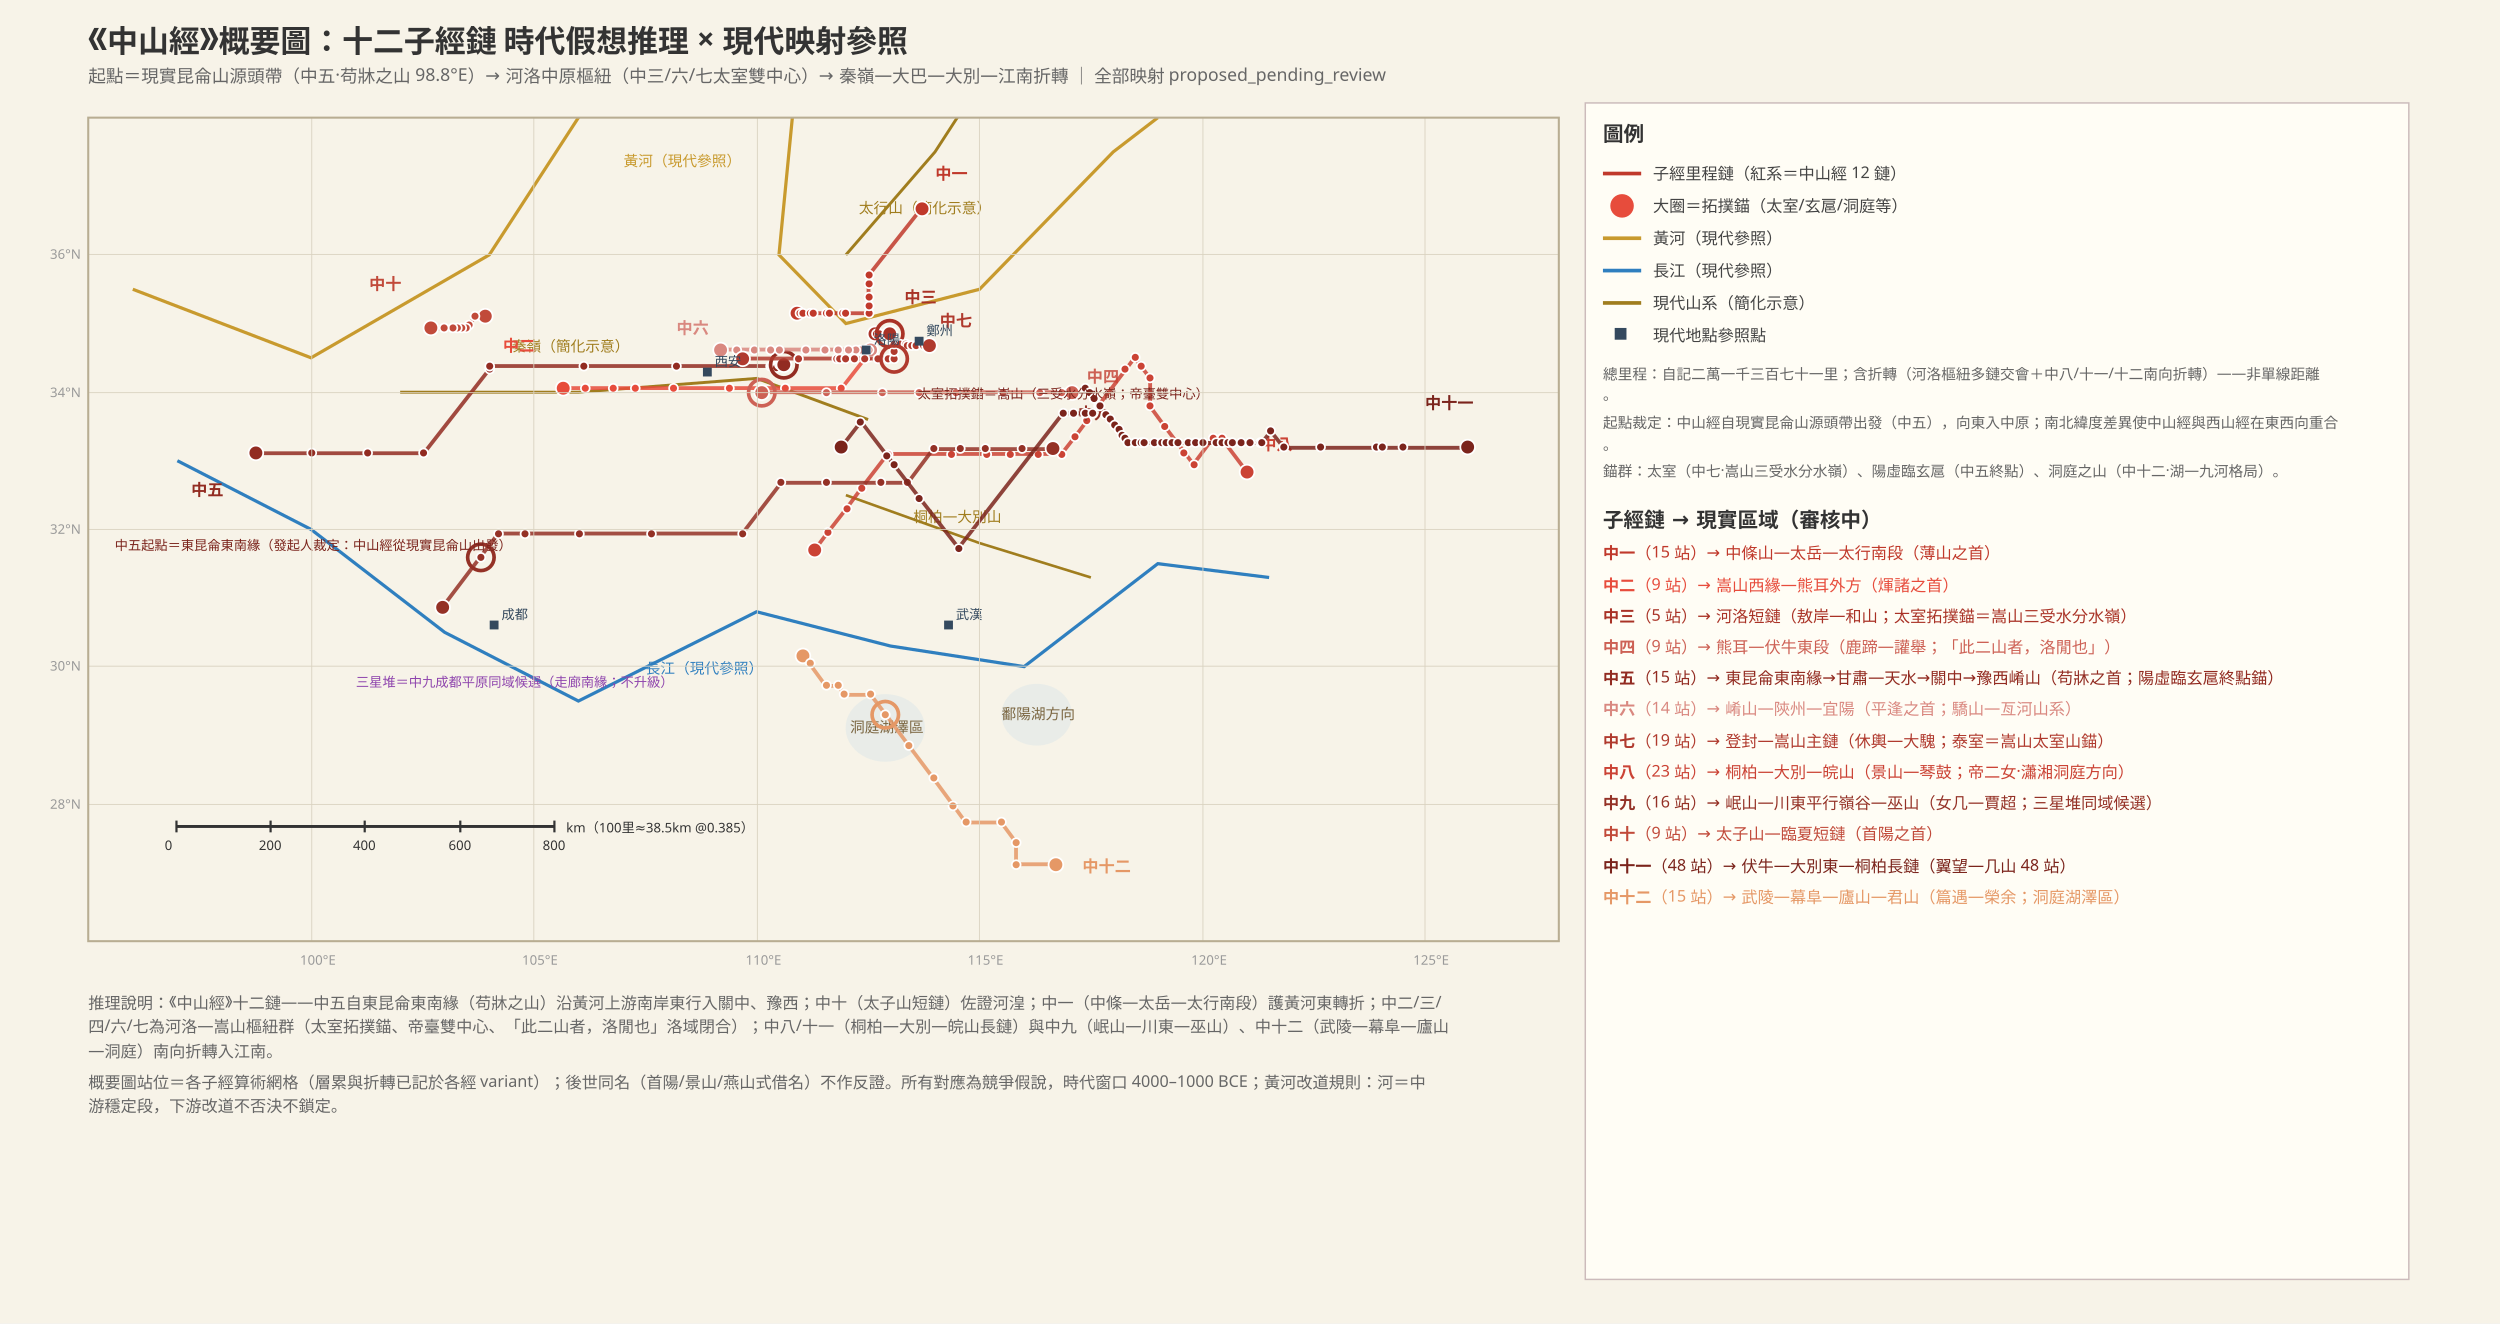
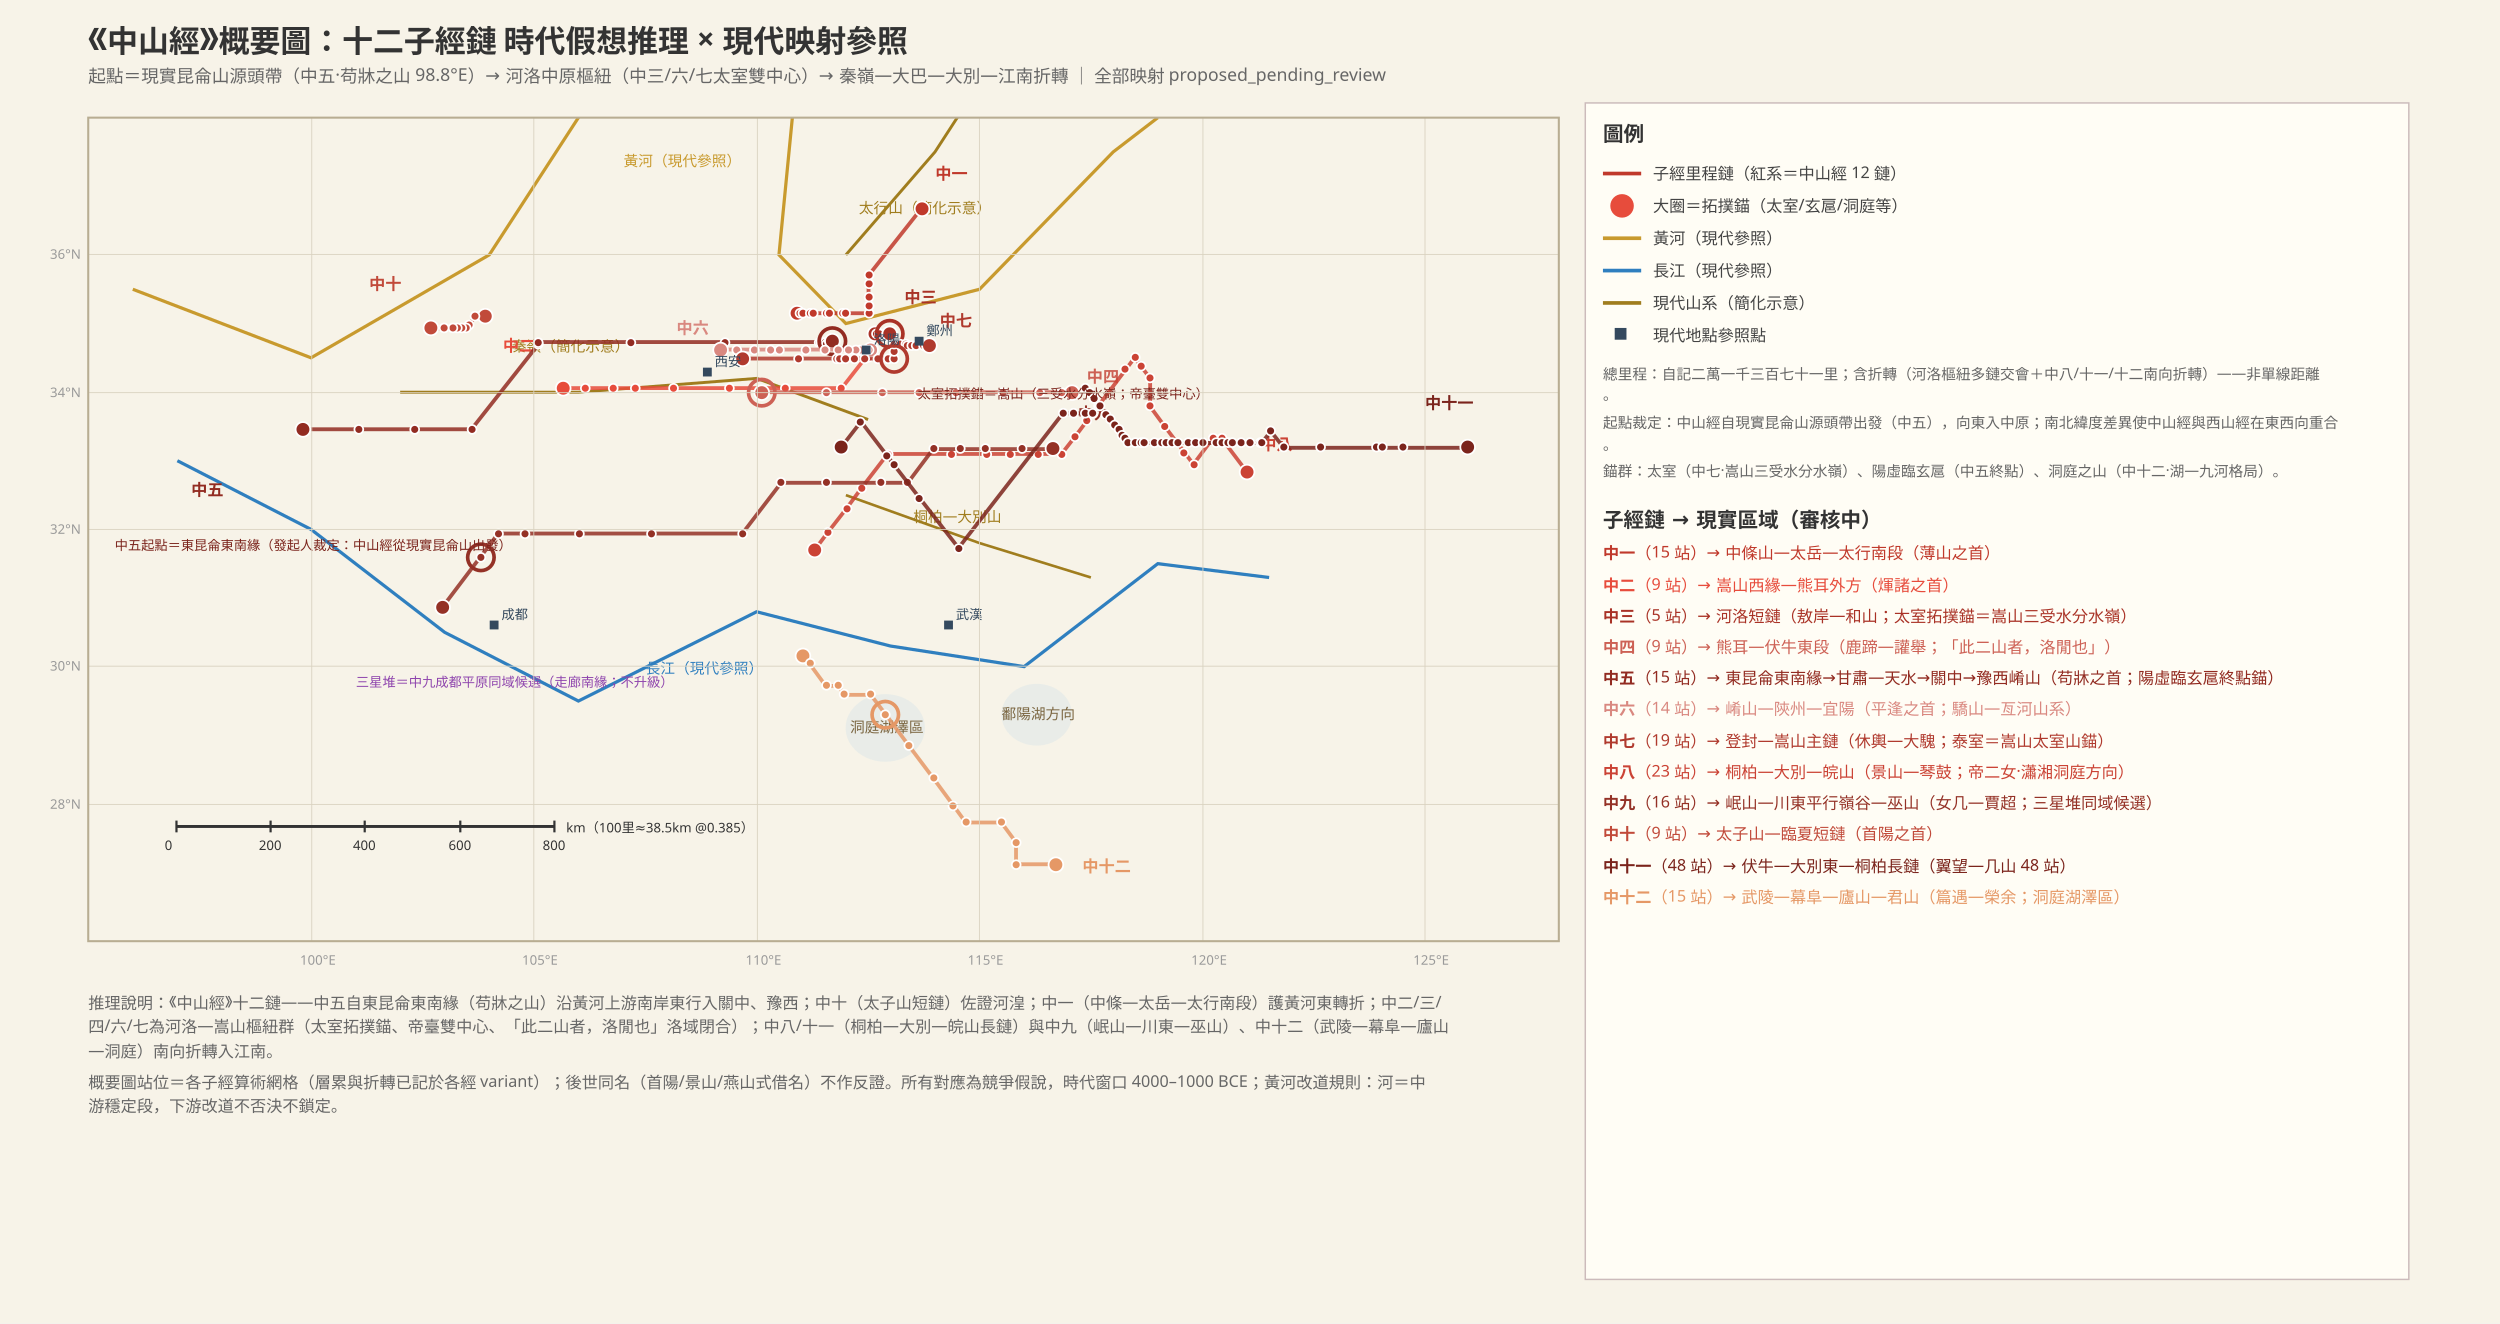
<svg xmlns="http://www.w3.org/2000/svg" width="1700" height="900" font-family="PingFang SC, Hiragino Sans GB, Microsoft YaHei, sans-serif">
  <rect width="1700" height="900" fill="#f7f3e8" />
  <clipPath id="mapclip">
    <rect x="60" y="80" width="1000" height="560" />
  </clipPath>
  <defs>
    <clipPath id="mapclip">
      <rect x="60" y="80" width="1000" height="560" />
    </clipPath>
    <pattern id="sand" width="8" height="8" patternUnits="userSpaceOnUse">
      <rect width="8" height="8" fill="#efe3c0" />
      <circle cx="2" cy="2" r="0.8" fill="#d6b96a" />
      <circle cx="6" cy="6" r="0.8" fill="#d6b96a" />
    </pattern>
  </defs>
  <text x="60" y="34" font-size="21" font-weight="bold" fill="#333">《中山經》概要圖：十二子經鏈 時代假想推理 × 現代映射參照</text>
  <text x="60" y="56" font-size="12" fill="#666">起點＝現實昆侖山源頭帶（中五·苟牀之山 98.8°E）→ 河洛中原樞紐（中三/六/七太室雙中心）→ 秦嶺—大巴—大別—江南折轉 ｜ 全部映射 proposed_pending_review</text>
  <g clip-path="url(#mapclip)">
    <polyline points="90.3,196.7 211.5,243.3 332.7,173.3 393.3,80.0 469.1,-36.7 514.5,10.0 538.8,80.0 529.7,173.3 575.2,220.0 666.1,196.7 757.0,103.3 787.3,80.0" fill="none" stroke="#c89a2e" stroke-width="2.2" />
    <text x="424" y="113" font-size="10" fill="#c89a2e">黃河（現代參照）</text>
    <polyline points="120.6,313.3 211.5,360.0 302.4,430.0 393.3,476.7 514.5,416.0 605.5,439.3 696.4,453.3 787.3,383.3 863.0,392.7" fill="none" stroke="#2f7fbf" stroke-width="2.2" />
    <text x="439" y="458" font-size="10" fill="#2f7fbf">長江（現代參照）</text>
    <polyline points="272.1,266.7 393.3,266.7 514.5,257.3 590.3,285.3" fill="none" stroke="#a07d1e" stroke-width="2" />
    <text x="348" y="239" font-size="10" fill="#a07d1e">秦嶺（簡化示意）</text>
    <polyline points="575.2,173.3 635.8,103.3 681.2,33.3" fill="none" stroke="#a07d1e" stroke-width="2" />
    <text x="584" y="145" font-size="10" fill="#a07d1e">太行山（簡化示意）</text>
    <polyline points="575.2,336.7 666.1,369.3 741.8,392.7" fill="none" stroke="#a07d1e" stroke-width="1.8" />
    <text x="621" y="355" font-size="10" fill="#a07d1e">桐柏—大別山</text>
    <ellipse cx="602" cy="495" rx="27" ry="23" fill="#cfe0e8" opacity="0.35" />
    <text x="578" y="498" font-size="10" fill="#7a6540">洞庭湖澤區</text>
    <ellipse cx="705" cy="486" rx="24" ry="21" fill="#cfe0e8" opacity="0.35" />
    <text x="681" y="489" font-size="10" fill="#7a6540">鄱陽湖方向</text>
    <polyline points="541.8,213.0 544.2,213.0 546.4,213.0 550.9,213.0 552.7,213.0 561.8,213.0 564.2,213.0 573.3,213.0 575.2,213.0 590.6,213.0 590.6,208.3 590.6,201.8 590.6,193.4 590.6,187.3 626.7,141.6" fill="none" stroke="#c0392b" stroke-width="2.6" opacity="0.85" />
    <circle cx="542" cy="213" r="5" fill="#c0392b" stroke="#fff" stroke-width="1.2" />
    <circle cx="544" cy="213" r="3" fill="#c0392b" stroke="#fff" stroke-width="1.2" />
    <circle cx="546" cy="213" r="3" fill="#c0392b" stroke="#fff" stroke-width="1.2" />
    <circle cx="551" cy="213" r="3" fill="#c0392b" stroke="#fff" stroke-width="1.2" />
    <circle cx="553" cy="213" r="3" fill="#c0392b" stroke="#fff" stroke-width="1.2" />
    <circle cx="562" cy="213" r="3" fill="#c0392b" stroke="#fff" stroke-width="1.2" />
    <circle cx="564" cy="213" r="3" fill="#c0392b" stroke="#fff" stroke-width="1.2" />
    <circle cx="573" cy="213" r="3" fill="#c0392b" stroke="#fff" stroke-width="1.2" />
    <circle cx="575" cy="213" r="3" fill="#c0392b" stroke="#fff" stroke-width="1.2" />
    <circle cx="591" cy="213" r="3" fill="#c0392b" stroke="#fff" stroke-width="1.2" />
    <circle cx="591" cy="208" r="3" fill="#c0392b" stroke="#fff" stroke-width="1.2" />
    <circle cx="591" cy="202" r="3" fill="#c0392b" stroke="#fff" stroke-width="1.2" />
    <circle cx="591" cy="193" r="3" fill="#c0392b" stroke="#fff" stroke-width="1.2" />
    <circle cx="591" cy="187" r="3" fill="#c0392b" stroke="#fff" stroke-width="1.2" />
    <circle cx="627" cy="142" r="5" fill="#c0392b" stroke="#fff" stroke-width="1.2" />
    <text x="636" y="122" font-size="11" font-weight="bold" fill="#c0392b">中一</text>
    <polyline points="590.3,241.0 572.4,263.9 534.2,263.9 496.1,263.9 457.9,263.9 432.4,263.9 417.0,263.9 397.9,263.9 382.7,263.9" fill="none" stroke="#e74c3c" stroke-width="2.6" opacity="0.85" />
    <circle cx="590" cy="241" r="5" fill="#e74c3c" stroke="#fff" stroke-width="1.2" />
    <circle cx="572" cy="264" r="3" fill="#e74c3c" stroke="#fff" stroke-width="1.2" />
    <circle cx="534" cy="264" r="3" fill="#e74c3c" stroke="#fff" stroke-width="1.2" />
    <circle cx="496" cy="264" r="3" fill="#e74c3c" stroke="#fff" stroke-width="1.2" />
    <circle cx="458" cy="264" r="3" fill="#e74c3c" stroke="#fff" stroke-width="1.2" />
    <circle cx="432" cy="264" r="3" fill="#e74c3c" stroke="#fff" stroke-width="1.2" />
    <circle cx="417" cy="264" r="3" fill="#e74c3c" stroke="#fff" stroke-width="1.2" />
    <circle cx="398" cy="264" r="3" fill="#e74c3c" stroke="#fff" stroke-width="1.2" />
    <circle cx="383" cy="264" r="5" fill="#e74c3c" stroke="#fff" stroke-width="1.2" />
    <text x="342" y="239" font-size="11" font-weight="bold" fill="#e74c3c">中二</text>
    <polyline points="595.2,227.0 596.4,227.0 597.9,227.0 603.0,227.0 605.5,227.0" fill="none" stroke="#a93226" stroke-width="2.6" opacity="0.85" />
    <circle cx="595" cy="227" r="5" fill="#a93226" stroke="#fff" stroke-width="1.2" />
    <circle cx="596" cy="227" r="3" fill="#a93226" stroke="#fff" stroke-width="1.2" />
    <circle cx="598" cy="227" r="3" fill="#a93226" stroke="#fff" stroke-width="1.2" />
    <circle cx="603" cy="227" r="3" fill="#a93226" stroke="#fff" stroke-width="1.2" />
    <circle cx="605" cy="227" r="5" fill="#a93226" stroke="#fff" stroke-width="1.2" />
    <circle cx="605" cy="227" r="9" fill="none" stroke="#a93226" stroke-width="2.5" />
    <text x="615" y="206" font-size="11" font-weight="bold" fill="#a93226">中三</text>
    <polyline points="728.8,266.7 722.4,266.7 707.3,266.7 681.8,266.7 650.3,266.7 625.2,266.7 599.7,266.7 561.8,266.7 517.6,266.7" fill="none" stroke="#cd6155" stroke-width="2.6" opacity="0.85" />
    <circle cx="729" cy="267" r="5" fill="#cd6155" stroke="#fff" stroke-width="1.2" />
    <circle cx="722" cy="267" r="3" fill="#cd6155" stroke="#fff" stroke-width="1.2" />
    <circle cx="707" cy="267" r="3" fill="#cd6155" stroke="#fff" stroke-width="1.2" />
    <circle cx="682" cy="267" r="3" fill="#cd6155" stroke="#fff" stroke-width="1.2" />
    <circle cx="650" cy="267" r="3" fill="#cd6155" stroke="#fff" stroke-width="1.2" />
    <circle cx="625" cy="267" r="3" fill="#cd6155" stroke="#fff" stroke-width="1.2" />
    <circle cx="600" cy="267" r="3" fill="#cd6155" stroke="#fff" stroke-width="1.2" />
    <circle cx="562" cy="267" r="3" fill="#cd6155" stroke="#fff" stroke-width="1.2" />
    <circle cx="518" cy="267" r="5" fill="#cd6155" stroke="#fff" stroke-width="1.2" />
    <circle cx="518" cy="267" r="9" fill="none" stroke="#cd6155" stroke-width="2.5" />
    <text x="739" y="260" font-size="11" font-weight="bold" fill="#cd6155">中四</text>
-     <polyline points="173.9,308.2 212.1,308.2 250.0,308.2 288.2,308.2 333.0,250.8 333.0,248.9 396.7,248.9 460.3,248.9 523.6,248.9 524.8,248.9 526.4,248.9 527.6,248.9 528.5,250.3 530.3,248.0 532.7,248.0" fill="none" stroke="#922b21" stroke-width="2.6" opacity="0.85" />
-     <circle cx="174" cy="308" r="5" fill="#922b21" stroke="#fff" stroke-width="1.2" />
-     <circle cx="212" cy="308" r="3" fill="#922b21" stroke="#fff" stroke-width="1.2" />
-     <circle cx="250" cy="308" r="3" fill="#922b21" stroke="#fff" stroke-width="1.2" />
-     <circle cx="288" cy="308" r="3" fill="#922b21" stroke="#fff" stroke-width="1.2" />
-     <circle cx="333" cy="251" r="3" fill="#922b21" stroke="#fff" stroke-width="1.2" />
-     <circle cx="333" cy="249" r="3" fill="#922b21" stroke="#fff" stroke-width="1.2" />
-     <circle cx="397" cy="249" r="3" fill="#922b21" stroke="#fff" stroke-width="1.2" />
-     <circle cx="460" cy="249" r="3" fill="#922b21" stroke="#fff" stroke-width="1.2" />
-     <circle cx="524" cy="249" r="3" fill="#922b21" stroke="#fff" stroke-width="1.2" />
-     <circle cx="525" cy="249" r="3" fill="#922b21" stroke="#fff" stroke-width="1.2" />
-     <circle cx="526" cy="249" r="3" fill="#922b21" stroke="#fff" stroke-width="1.2" />
-     <circle cx="528" cy="249" r="3" fill="#922b21" stroke="#fff" stroke-width="1.2" />
-     <circle cx="528" cy="250" r="3" fill="#922b21" stroke="#fff" stroke-width="1.2" />
-     <circle cx="530" cy="248" r="3" fill="#922b21" stroke="#fff" stroke-width="1.2" />
-     <circle cx="533" cy="248" r="5" fill="#922b21" stroke="#fff" stroke-width="1.2" />
-     <circle cx="533" cy="248" r="9" fill="none" stroke="#922b21" stroke-width="2.5" />
+     <polyline points="205.8,291.9 243.9,291.9 282.1,291.9 320.6,291.9 365.8,234.5 365.8,232.6 429.4,232.6 493.3,232.6 557.0,232.6 558.2,232.6 559.4,232.6 560.9,232.6 561.8,234.0 563.6,231.7 566.1,231.7" fill="none" stroke="#922b21" stroke-width="2.6" opacity="0.85" />
+     <circle cx="206" cy="292" r="5" fill="#922b21" stroke="#fff" stroke-width="1.2" />
+     <circle cx="244" cy="292" r="3" fill="#922b21" stroke="#fff" stroke-width="1.2" />
+     <circle cx="282" cy="292" r="3" fill="#922b21" stroke="#fff" stroke-width="1.2" />
+     <circle cx="321" cy="292" r="3" fill="#922b21" stroke="#fff" stroke-width="1.2" />
+     <circle cx="366" cy="234" r="3" fill="#922b21" stroke="#fff" stroke-width="1.2" />
+     <circle cx="366" cy="233" r="3" fill="#922b21" stroke="#fff" stroke-width="1.2" />
+     <circle cx="429" cy="233" r="3" fill="#922b21" stroke="#fff" stroke-width="1.2" />
+     <circle cx="493" cy="233" r="3" fill="#922b21" stroke="#fff" stroke-width="1.2" />
+     <circle cx="557" cy="233" r="3" fill="#922b21" stroke="#fff" stroke-width="1.2" />
+     <circle cx="558" cy="233" r="3" fill="#922b21" stroke="#fff" stroke-width="1.2" />
+     <circle cx="559" cy="233" r="3" fill="#922b21" stroke="#fff" stroke-width="1.2" />
+     <circle cx="561" cy="233" r="3" fill="#922b21" stroke="#fff" stroke-width="1.2" />
+     <circle cx="562" cy="234" r="3" fill="#922b21" stroke="#fff" stroke-width="1.2" />
+     <circle cx="564" cy="232" r="3" fill="#922b21" stroke="#fff" stroke-width="1.2" />
+     <circle cx="566" cy="232" r="5" fill="#922b21" stroke="#fff" stroke-width="1.2" />
+     <circle cx="566" cy="232" r="9" fill="none" stroke="#922b21" stroke-width="2.5" />
    <text x="130" y="337" font-size="11" font-weight="bold" fill="#922b21">中五</text>
    <polyline points="591.8,237.7 590.6,237.7 589.4,237.7 585.5,237.7 581.5,237.7 576.7,237.7 570.3,237.7 560.9,237.7 548.2,237.7 530.3,237.7 523.9,237.7 512.7,237.7 501.2,237.7 489.7,237.7" fill="none" stroke="#d98880" stroke-width="2.6" opacity="0.85" />
    <circle cx="592" cy="238" r="5" fill="#d98880" stroke="#fff" stroke-width="1.2" />
    <circle cx="591" cy="238" r="3" fill="#d98880" stroke="#fff" stroke-width="1.2" />
    <circle cx="589" cy="238" r="3" fill="#d98880" stroke="#fff" stroke-width="1.2" />
    <circle cx="585" cy="238" r="3" fill="#d98880" stroke="#fff" stroke-width="1.2" />
    <circle cx="582" cy="238" r="3" fill="#d98880" stroke="#fff" stroke-width="1.2" />
    <circle cx="577" cy="238" r="3" fill="#d98880" stroke="#fff" stroke-width="1.2" />
    <circle cx="570" cy="238" r="3" fill="#d98880" stroke="#fff" stroke-width="1.2" />
    <circle cx="561" cy="238" r="3" fill="#d98880" stroke="#fff" stroke-width="1.2" />
    <circle cx="548" cy="238" r="3" fill="#d98880" stroke="#fff" stroke-width="1.2" />
    <circle cx="530" cy="238" r="3" fill="#d98880" stroke="#fff" stroke-width="1.2" />
    <circle cx="524" cy="238" r="3" fill="#d98880" stroke="#fff" stroke-width="1.2" />
    <circle cx="513" cy="238" r="3" fill="#d98880" stroke="#fff" stroke-width="1.2" />
    <circle cx="501" cy="238" r="3" fill="#d98880" stroke="#fff" stroke-width="1.2" />
    <circle cx="490" cy="238" r="5" fill="#d98880" stroke="#fff" stroke-width="1.2" />
    <text x="460" y="227" font-size="11" font-weight="bold" fill="#d98880">中六</text>
    <polyline points="505.2,243.8 543.3,243.8 568.8,243.8 571.2,243.8 574.5,243.8 581.2,243.8 588.5,243.8 597.3,243.8 603.6,243.8 607.6,243.8 607.6,239.1 607.6,234.0 611.5,234.0 616.4,234.0 617.3,235.4 620.0,235.4 623.0,235.4 627.6,235.4 631.5,235.4" fill="none" stroke="#b03a2e" stroke-width="2.6" opacity="0.85" />
    <circle cx="505" cy="244" r="5" fill="#b03a2e" stroke="#fff" stroke-width="1.2" />
    <circle cx="543" cy="244" r="3" fill="#b03a2e" stroke="#fff" stroke-width="1.2" />
    <circle cx="569" cy="244" r="3" fill="#b03a2e" stroke="#fff" stroke-width="1.2" />
    <circle cx="571" cy="244" r="3" fill="#b03a2e" stroke="#fff" stroke-width="1.2" />
    <circle cx="575" cy="244" r="3" fill="#b03a2e" stroke="#fff" stroke-width="1.2" />
    <circle cx="581" cy="244" r="3" fill="#b03a2e" stroke="#fff" stroke-width="1.2" />
    <circle cx="588" cy="244" r="3" fill="#b03a2e" stroke="#fff" stroke-width="1.2" />
    <circle cx="597" cy="244" r="3" fill="#b03a2e" stroke="#fff" stroke-width="1.2" />
    <circle cx="604" cy="244" r="3" fill="#b03a2e" stroke="#fff" stroke-width="1.2" />
    <circle cx="608" cy="244" r="3" fill="#b03a2e" stroke="#fff" stroke-width="1.2" />
    <circle cx="608" cy="239" r="3" fill="#b03a2e" stroke="#fff" stroke-width="1.2" />
    <circle cx="608" cy="234" r="3" fill="#b03a2e" stroke="#fff" stroke-width="1.2" />
    <circle cx="612" cy="234" r="3" fill="#b03a2e" stroke="#fff" stroke-width="1.2" />
    <circle cx="616" cy="234" r="3" fill="#b03a2e" stroke="#fff" stroke-width="1.2" />
    <circle cx="617" cy="235" r="3" fill="#b03a2e" stroke="#fff" stroke-width="1.2" />
    <circle cx="620" cy="235" r="3" fill="#b03a2e" stroke="#fff" stroke-width="1.2" />
    <circle cx="623" cy="235" r="3" fill="#b03a2e" stroke="#fff" stroke-width="1.2" />
    <circle cx="628" cy="235" r="3" fill="#b03a2e" stroke="#fff" stroke-width="1.2" />
    <circle cx="632" cy="235" r="5" fill="#b03a2e" stroke="#fff" stroke-width="1.2" />
    <circle cx="608" cy="244" r="9" fill="none" stroke="#b03a2e" stroke-width="2.5" />
    <text x="639" y="222" font-size="11" font-weight="bold" fill="#b03a2e">中七</text>
    <polyline points="553.9,374.0 562.7,362.3 575.8,345.5 586.1,331.5 603.6,308.7 646.7,308.7 671.2,308.7 687.3,308.7 705.8,308.7 721.8,308.7 730.6,297.5 739.4,285.8 765.5,251.3 771.5,243.3 775.8,248.9 782.1,257.3 782.1,276.5 792.4,290.5 805.5,307.7 811.5,315.7 824.5,298.4 830.9,298.4 848.2,321.3" fill="none" stroke="#cb4335" stroke-width="2.6" opacity="0.85" />
    <circle cx="554" cy="374" r="5" fill="#cb4335" stroke="#fff" stroke-width="1.2" />
    <circle cx="563" cy="362" r="3" fill="#cb4335" stroke="#fff" stroke-width="1.2" />
    <circle cx="576" cy="346" r="3" fill="#cb4335" stroke="#fff" stroke-width="1.2" />
    <circle cx="586" cy="332" r="3" fill="#cb4335" stroke="#fff" stroke-width="1.2" />
    <circle cx="604" cy="309" r="3" fill="#cb4335" stroke="#fff" stroke-width="1.2" />
    <circle cx="647" cy="309" r="3" fill="#cb4335" stroke="#fff" stroke-width="1.2" />
    <circle cx="671" cy="309" r="3" fill="#cb4335" stroke="#fff" stroke-width="1.2" />
    <circle cx="687" cy="309" r="3" fill="#cb4335" stroke="#fff" stroke-width="1.2" />
    <circle cx="706" cy="309" r="3" fill="#cb4335" stroke="#fff" stroke-width="1.2" />
    <circle cx="722" cy="309" r="3" fill="#cb4335" stroke="#fff" stroke-width="1.2" />
    <circle cx="731" cy="297" r="3" fill="#cb4335" stroke="#fff" stroke-width="1.2" />
    <circle cx="739" cy="286" r="3" fill="#cb4335" stroke="#fff" stroke-width="1.2" />
    <circle cx="765" cy="251" r="3" fill="#cb4335" stroke="#fff" stroke-width="1.2" />
    <circle cx="772" cy="243" r="3" fill="#cb4335" stroke="#fff" stroke-width="1.2" />
    <circle cx="776" cy="249" r="3" fill="#cb4335" stroke="#fff" stroke-width="1.2" />
    <circle cx="782" cy="257" r="3" fill="#cb4335" stroke="#fff" stroke-width="1.2" />
    <circle cx="782" cy="276" r="3" fill="#cb4335" stroke="#fff" stroke-width="1.2" />
    <circle cx="792" cy="290" r="3" fill="#cb4335" stroke="#fff" stroke-width="1.2" />
    <circle cx="805" cy="308" r="3" fill="#cb4335" stroke="#fff" stroke-width="1.2" />
    <circle cx="812" cy="316" r="3" fill="#cb4335" stroke="#fff" stroke-width="1.2" />
    <circle cx="825" cy="298" r="3" fill="#cb4335" stroke="#fff" stroke-width="1.2" />
    <circle cx="831" cy="298" r="3" fill="#cb4335" stroke="#fff" stroke-width="1.2" />
    <circle cx="848" cy="321" r="5" fill="#cb4335" stroke="#fff" stroke-width="1.2" />
    <text x="857" y="306" font-size="11" font-weight="bold" fill="#cb4335">中八</text>
    <polyline points="300.6,413.2 326.7,378.7 338.8,362.8 357.3,362.8 394.2,362.8 443.3,362.8 504.8,362.8 531.2,328.3 561.8,328.3 598.8,328.3 617.3,328.3 634.5,305.4 653.0,305.4 670.3,305.4 694.8,305.4 715.8,305.4" fill="none" stroke="#943126" stroke-width="2.6" opacity="0.85" />
    <circle cx="301" cy="413" r="5" fill="#943126" stroke="#fff" stroke-width="1.2" />
    <circle cx="327" cy="379" r="3" fill="#943126" stroke="#fff" stroke-width="1.2" />
    <circle cx="339" cy="363" r="3" fill="#943126" stroke="#fff" stroke-width="1.2" />
    <circle cx="357" cy="363" r="3" fill="#943126" stroke="#fff" stroke-width="1.2" />
    <circle cx="394" cy="363" r="3" fill="#943126" stroke="#fff" stroke-width="1.2" />
    <circle cx="443" cy="363" r="3" fill="#943126" stroke="#fff" stroke-width="1.2" />
    <circle cx="505" cy="363" r="3" fill="#943126" stroke="#fff" stroke-width="1.2" />
    <circle cx="531" cy="328" r="3" fill="#943126" stroke="#fff" stroke-width="1.2" />
    <circle cx="562" cy="328" r="3" fill="#943126" stroke="#fff" stroke-width="1.2" />
    <circle cx="599" cy="328" r="3" fill="#943126" stroke="#fff" stroke-width="1.2" />
    <circle cx="617" cy="328" r="3" fill="#943126" stroke="#fff" stroke-width="1.2" />
    <circle cx="635" cy="305" r="3" fill="#943126" stroke="#fff" stroke-width="1.2" />
    <circle cx="653" cy="305" r="3" fill="#943126" stroke="#fff" stroke-width="1.2" />
    <circle cx="670" cy="305" r="3" fill="#943126" stroke="#fff" stroke-width="1.2" />
    <circle cx="695" cy="305" r="3" fill="#943126" stroke="#fff" stroke-width="1.2" />
    <circle cx="716" cy="305" r="5" fill="#943126" stroke="#fff" stroke-width="1.2" />
    <circle cx="327" cy="379" r="9" fill="none" stroke="#943126" stroke-width="2.5" />
    <text x="733" y="285" font-size="11" font-weight="bold" fill="#943126">中九</text>
    <polyline points="329.7,215.3 323.3,215.3 318.8,220.9 317.0,223.3 314.2,223.3 310.6,223.3 307.9,223.3 301.5,223.3 292.7,223.3" fill="none" stroke="#c14a3a" stroke-width="2.6" opacity="0.85" />
    <circle cx="330" cy="215" r="5" fill="#c14a3a" stroke="#fff" stroke-width="1.2" />
    <circle cx="323" cy="215" r="3" fill="#c14a3a" stroke="#fff" stroke-width="1.2" />
    <circle cx="319" cy="221" r="3" fill="#c14a3a" stroke="#fff" stroke-width="1.2" />
    <circle cx="317" cy="223" r="3" fill="#c14a3a" stroke="#fff" stroke-width="1.2" />
    <circle cx="314" cy="223" r="3" fill="#c14a3a" stroke="#fff" stroke-width="1.2" />
    <circle cx="311" cy="223" r="3" fill="#c14a3a" stroke="#fff" stroke-width="1.2" />
    <circle cx="308" cy="223" r="3" fill="#c14a3a" stroke="#fff" stroke-width="1.2" />
    <circle cx="302" cy="223" r="3" fill="#c14a3a" stroke="#fff" stroke-width="1.2" />
    <circle cx="293" cy="223" r="5" fill="#c14a3a" stroke="#fff" stroke-width="1.2" />
    <text x="251" y="197" font-size="11" font-weight="bold" fill="#c14a3a">中十</text>
    <polyline points="572.1,304.0 585.5,286.7 603.0,309.6 607.6,315.7 625.2,338.5 651.8,372.6 722.7,281.1 730.3,281.1 737.9,281.1 742.7,281.1 747.3,275.5 738.2,263.9 740.9,267.1 743.9,271.3 747.6,276.0 752.1,281.6 754.8,284.9 757.9,289.1 760.6,292.3 763.0,296.1 764.8,298.4 767.0,301.2 772.1,301.2 775.8,301.2 778.5,301.2 784.5,301.2 789.7,301.2 793.3,301.2 797.3,301.2 800.9,301.2 807.9,301.2 813.3,301.2 818.5,301.2 827.3,301.2 830.9,301.2 834.8,301.2 837.9,301.2 844.2,301.2 850.3,301.2 856.7,301.2 857.9,301.2 864.2,293.3 873.0,304.5 898.2,304.5 935.8,304.5 940.0,304.5 953.9,304.5 997.6,304.5" fill="none" stroke="#7b241c" stroke-width="2.6" opacity="0.85" />
    <circle cx="572" cy="304" r="5" fill="#7b241c" stroke="#fff" stroke-width="1.2" />
    <circle cx="585" cy="287" r="3" fill="#7b241c" stroke="#fff" stroke-width="1.2" />
    <circle cx="603" cy="310" r="3" fill="#7b241c" stroke="#fff" stroke-width="1.2" />
    <circle cx="608" cy="316" r="3" fill="#7b241c" stroke="#fff" stroke-width="1.2" />
    <circle cx="625" cy="339" r="3" fill="#7b241c" stroke="#fff" stroke-width="1.2" />
    <circle cx="652" cy="373" r="3" fill="#7b241c" stroke="#fff" stroke-width="1.2" />
    <circle cx="723" cy="281" r="3" fill="#7b241c" stroke="#fff" stroke-width="1.2" />
    <circle cx="730" cy="281" r="3" fill="#7b241c" stroke="#fff" stroke-width="1.2" />
    <circle cx="738" cy="281" r="3" fill="#7b241c" stroke="#fff" stroke-width="1.2" />
    <circle cx="743" cy="281" r="3" fill="#7b241c" stroke="#fff" stroke-width="1.2" />
    <circle cx="747" cy="276" r="3" fill="#7b241c" stroke="#fff" stroke-width="1.2" />
    <circle cx="738" cy="264" r="3" fill="#7b241c" stroke="#fff" stroke-width="1.2" />
    <circle cx="741" cy="267" r="3" fill="#7b241c" stroke="#fff" stroke-width="1.2" />
    <circle cx="744" cy="271" r="3" fill="#7b241c" stroke="#fff" stroke-width="1.2" />
    <circle cx="748" cy="276" r="3" fill="#7b241c" stroke="#fff" stroke-width="1.2" />
    <circle cx="752" cy="282" r="3" fill="#7b241c" stroke="#fff" stroke-width="1.2" />
    <circle cx="755" cy="285" r="3" fill="#7b241c" stroke="#fff" stroke-width="1.2" />
    <circle cx="758" cy="289" r="3" fill="#7b241c" stroke="#fff" stroke-width="1.2" />
    <circle cx="761" cy="292" r="3" fill="#7b241c" stroke="#fff" stroke-width="1.2" />
    <circle cx="763" cy="296" r="3" fill="#7b241c" stroke="#fff" stroke-width="1.2" />
    <circle cx="765" cy="298" r="3" fill="#7b241c" stroke="#fff" stroke-width="1.2" />
    <circle cx="767" cy="301" r="3" fill="#7b241c" stroke="#fff" stroke-width="1.2" />
    <circle cx="772" cy="301" r="3" fill="#7b241c" stroke="#fff" stroke-width="1.2" />
    <circle cx="776" cy="301" r="3" fill="#7b241c" stroke="#fff" stroke-width="1.2" />
    <circle cx="778" cy="301" r="3" fill="#7b241c" stroke="#fff" stroke-width="1.2" />
    <circle cx="785" cy="301" r="3" fill="#7b241c" stroke="#fff" stroke-width="1.2" />
    <circle cx="790" cy="301" r="3" fill="#7b241c" stroke="#fff" stroke-width="1.2" />
    <circle cx="793" cy="301" r="3" fill="#7b241c" stroke="#fff" stroke-width="1.2" />
    <circle cx="797" cy="301" r="3" fill="#7b241c" stroke="#fff" stroke-width="1.2" />
    <circle cx="801" cy="301" r="3" fill="#7b241c" stroke="#fff" stroke-width="1.2" />
    <circle cx="808" cy="301" r="3" fill="#7b241c" stroke="#fff" stroke-width="1.2" />
    <circle cx="813" cy="301" r="3" fill="#7b241c" stroke="#fff" stroke-width="1.2" />
    <circle cx="818" cy="301" r="3" fill="#7b241c" stroke="#fff" stroke-width="1.2" />
    <circle cx="827" cy="301" r="3" fill="#7b241c" stroke="#fff" stroke-width="1.2" />
    <circle cx="831" cy="301" r="3" fill="#7b241c" stroke="#fff" stroke-width="1.2" />
    <circle cx="835" cy="301" r="3" fill="#7b241c" stroke="#fff" stroke-width="1.2" />
    <circle cx="838" cy="301" r="3" fill="#7b241c" stroke="#fff" stroke-width="1.2" />
    <circle cx="844" cy="301" r="3" fill="#7b241c" stroke="#fff" stroke-width="1.2" />
    <circle cx="850" cy="301" r="3" fill="#7b241c" stroke="#fff" stroke-width="1.2" />
    <circle cx="857" cy="301" r="3" fill="#7b241c" stroke="#fff" stroke-width="1.2" />
    <circle cx="858" cy="301" r="3" fill="#7b241c" stroke="#fff" stroke-width="1.2" />
    <circle cx="864" cy="293" r="3" fill="#7b241c" stroke="#fff" stroke-width="1.2" />
    <circle cx="873" cy="304" r="3" fill="#7b241c" stroke="#fff" stroke-width="1.2" />
    <circle cx="898" cy="304" r="3" fill="#7b241c" stroke="#fff" stroke-width="1.2" />
    <circle cx="936" cy="304" r="3" fill="#7b241c" stroke="#fff" stroke-width="1.2" />
    <circle cx="940" cy="304" r="3" fill="#7b241c" stroke="#fff" stroke-width="1.2" />
    <circle cx="954" cy="304" r="3" fill="#7b241c" stroke="#fff" stroke-width="1.2" />
    <circle cx="998" cy="304" r="5" fill="#7b241c" stroke="#fff" stroke-width="1.2" />
    <text x="969" y="278" font-size="11" font-weight="bold" fill="#7b241c">中十一</text>
    <polyline points="546.4,445.9 550.6,451.5 561.5,466.4 570.0,466.4 574.2,472.5 592.1,472.5 602.4,486.0 617.6,506.5 634.8,529.4 648.2,547.6 656.7,559.3 680.9,559.3 690.9,572.8 690.9,587.7 718.5,587.7" fill="none" stroke="#e59866" stroke-width="2.6" opacity="0.85" />
    <circle cx="546" cy="446" r="5" fill="#e59866" stroke="#fff" stroke-width="1.2" />
    <circle cx="551" cy="451" r="3" fill="#e59866" stroke="#fff" stroke-width="1.2" />
    <circle cx="562" cy="466" r="3" fill="#e59866" stroke="#fff" stroke-width="1.2" />
    <circle cx="570" cy="466" r="3" fill="#e59866" stroke="#fff" stroke-width="1.2" />
    <circle cx="574" cy="472" r="3" fill="#e59866" stroke="#fff" stroke-width="1.2" />
    <circle cx="592" cy="472" r="3" fill="#e59866" stroke="#fff" stroke-width="1.2" />
    <circle cx="602" cy="486" r="3" fill="#e59866" stroke="#fff" stroke-width="1.2" />
    <circle cx="618" cy="507" r="3" fill="#e59866" stroke="#fff" stroke-width="1.2" />
    <circle cx="635" cy="529" r="3" fill="#e59866" stroke="#fff" stroke-width="1.2" />
    <circle cx="648" cy="548" r="3" fill="#e59866" stroke="#fff" stroke-width="1.2" />
    <circle cx="657" cy="559" r="3" fill="#e59866" stroke="#fff" stroke-width="1.2" />
    <circle cx="681" cy="559" r="3" fill="#e59866" stroke="#fff" stroke-width="1.2" />
    <circle cx="691" cy="573" r="3" fill="#e59866" stroke="#fff" stroke-width="1.2" />
    <circle cx="691" cy="588" r="3" fill="#e59866" stroke="#fff" stroke-width="1.2" />
    <circle cx="718" cy="588" r="5" fill="#e59866" stroke="#fff" stroke-width="1.2" />
    <circle cx="602" cy="486" r="9" fill="none" stroke="#e59866" stroke-width="2.5" />
    <text x="736" y="593" font-size="11" font-weight="bold" fill="#e59866">中十二</text>
    <text x="624" y="271" font-size="9" fill="#7b241c">太室拓撲錨＝嵩山（三受水分水嶺；帝臺雙中心）</text>
    <text x="78" y="374" font-size="9" fill="#7b241c">中五起點＝東昆侖東南緣（發起人裁定：中山經從現實昆侖山出發）</text>
    <text x="242" y="467" font-size="9" fill="#8e44ad">三星堆＝中九成都平原同域候選（走廊南緣；不升級）</text>
    <rect x="478" y="250" width="6" height="6" fill="#34495e" />
    <text x="486" y="249" font-size="9" fill="#34495e">西安</text>
    <rect x="586" y="235" width="6" height="6" fill="#34495e" />
    <text x="594" y="234" font-size="9" fill="#34495e">洛陽</text>
    <rect x="622" y="229" width="6" height="6" fill="#34495e" />
    <text x="630" y="228" font-size="9" fill="#34495e">鄭州</text>
    <rect x="333" y="422" width="6" height="6" fill="#34495e" />
    <text x="341" y="421" font-size="9" fill="#34495e">成都</text>
    <rect x="642" y="422" width="6" height="6" fill="#34495e" />
    <text x="650" y="421" font-size="9" fill="#34495e">武漢</text>
  </g>
  <line x1="212" y1="640" x2="212" y2="80" stroke="#d9d2c0" stroke-width="0.6" />
  <text x="204" y="656" font-size="9" fill="#999">100°E</text>
  <line x1="363" y1="640" x2="363" y2="80" stroke="#d9d2c0" stroke-width="0.6" />
  <text x="355" y="656" font-size="9" fill="#999">105°E</text>
  <line x1="515" y1="640" x2="515" y2="80" stroke="#d9d2c0" stroke-width="0.6" />
  <text x="507" y="656" font-size="9" fill="#999">110°E</text>
  <line x1="666" y1="640" x2="666" y2="80" stroke="#d9d2c0" stroke-width="0.6" />
  <text x="658" y="656" font-size="9" fill="#999">115°E</text>
  <line x1="818" y1="640" x2="818" y2="80" stroke="#d9d2c0" stroke-width="0.6" />
  <text x="810" y="656" font-size="9" fill="#999">120°E</text>
  <line x1="969" y1="640" x2="969" y2="80" stroke="#d9d2c0" stroke-width="0.6" />
  <text x="961" y="656" font-size="9" fill="#999">125°E</text>
  <line x1="60" y1="547" x2="1060" y2="547" stroke="#d9d2c0" stroke-width="0.6" />
  <text x="34" y="550" font-size="9" fill="#999">28°N</text>
  <line x1="60" y1="453" x2="1060" y2="453" stroke="#d9d2c0" stroke-width="0.6" />
  <text x="34" y="456" font-size="9" fill="#999">30°N</text>
  <line x1="60" y1="360" x2="1060" y2="360" stroke="#d9d2c0" stroke-width="0.6" />
  <text x="34" y="363" font-size="9" fill="#999">32°N</text>
  <line x1="60" y1="267" x2="1060" y2="267" stroke="#d9d2c0" stroke-width="0.6" />
  <text x="34" y="270" font-size="9" fill="#999">34°N</text>
  <line x1="60" y1="173" x2="1060" y2="173" stroke="#d9d2c0" stroke-width="0.6" />
  <text x="34" y="176" font-size="9" fill="#999">36°N</text>
  <rect x="60" y="80" width="1000" height="560" fill="none" stroke="#b8ad92" stroke-width="1.4" />
  <line x1="120" y1="562" x2="377" y2="562" stroke="#333" stroke-width="2" />
  <line x1="120" y1="558" x2="120" y2="566" stroke="#333" stroke-width="1.5" />
  <text x="112" y="578" font-size="9" fill="#333">0</text>
  <line x1="184" y1="558" x2="184" y2="566" stroke="#333" stroke-width="1.5" />
  <text x="176" y="578" font-size="9" fill="#333">200</text>
  <line x1="248" y1="558" x2="248" y2="566" stroke="#333" stroke-width="1.5" />
  <text x="240" y="578" font-size="9" fill="#333">400</text>
  <line x1="313" y1="558" x2="313" y2="566" stroke="#333" stroke-width="1.5" />
  <text x="305" y="578" font-size="9" fill="#333">600</text>
  <line x1="377" y1="558" x2="377" y2="566" stroke="#333" stroke-width="1.5" />
  <text x="369" y="578" font-size="9" fill="#333">800</text>
  <text x="385" y="566" font-size="9" fill="#333">km（100里≈38.5km @0.385）</text>
  <rect x="1078" y="70" width="560" height="800" fill="#fffdf5" stroke="#cbb" />
  <text x="1090" y="96" font-size="14" font-weight="bold" fill="#333">圖例</text>
  <line x1="1090" y1="118" x2="1116" y2="118" stroke="#c0392b" stroke-width="2.5" />
  <text x="1124" y="122" font-size="11" fill="#444">子經里程鏈（紅系＝中山經 12 鏈）</text>
  <circle cx="1103" cy="140" r="8" fill="#e74c3c" />
  <text x="1124" y="144" font-size="11" fill="#444">大圈＝拓撲錨（太室/玄扈/洞庭等）</text>
  <line x1="1090" y1="162" x2="1116" y2="162" stroke="#c89a2e" stroke-width="2.5" />
  <text x="1124" y="166" font-size="11" fill="#444">黃河（現代參照）</text>
  <line x1="1090" y1="184" x2="1116" y2="184" stroke="#2f7fbf" stroke-width="2.5" />
  <text x="1124" y="188" font-size="11" fill="#444">長江（現代參照）</text>
  <line x1="1090" y1="206" x2="1116" y2="206" stroke="#a07d1e" stroke-width="2.5" />
  <text x="1124" y="210" font-size="11" fill="#444">現代山系（簡化示意）</text>
  <rect x="1098" y="223" width="8" height="8" fill="#34495e" />
  <text x="1124" y="232" font-size="11" fill="#444">現代地點參照點</text>
  <text x="1090" y="258" font-size="10" fill="#666">總里程：自記二萬一千三百七十一里；含折轉（河洛樞紐多鏈交會＋中八/十一/十二南向折轉）——非單線距離</text>
  <text x="1090" y="272" font-size="10" fill="#666">。</text>
  <text x="1090" y="291" font-size="10" fill="#666">起點裁定：中山經自現實昆侖山源頭帶出發（中五），向東入中原；南北緯度差異使中山經與西山經在東西向重合</text>
  <text x="1090" y="306" font-size="10" fill="#666">。</text>
  <text x="1090" y="324" font-size="10" fill="#666">錨群：太室（中七·嵩山三受水分水嶺）、陽虛臨玄扈（中五終點）、洞庭之山（中十二·湖—九河格局）。</text>
  <text x="1090" y="358.5" font-size="14" font-weight="bold" fill="#333">子經鏈 → 現實區域（審核中）</text>
  <text x="1090" y="380" font-size="11" fill="#c0392b">
    <tspan font-weight="bold">中一</tspan>（15 站）→ 中條山—太岳—太行南段（薄山之首）</text>
  <text x="1090" y="402" font-size="11" fill="#e74c3c">
    <tspan font-weight="bold">中二</tspan>（9 站）→ 嵩山西緣—熊耳外方（煇諸之首）</text>
  <text x="1090" y="423" font-size="11" fill="#a93226">
    <tspan font-weight="bold">中三</tspan>（5 站）→ 河洛短鏈（敖岸—和山；太室拓撲錨＝嵩山三受水分水嶺）</text>
  <text x="1090" y="444" font-size="11" fill="#cd6155">
    <tspan font-weight="bold">中四</tspan>（9 站）→ 熊耳—伏牛東段（鹿蹄—讙舉；「此二山者，洛閒也」）</text>
  <text x="1090" y="465" font-size="11" fill="#922b21">
    <tspan font-weight="bold">中五</tspan>（15 站）→ 東昆侖東南緣→甘肅—天水→關中→豫西崤山（苟牀之首；陽虛臨玄扈終點錨）</text>
  <text x="1090" y="486" font-size="11" fill="#d98880">
    <tspan font-weight="bold">中六</tspan>（14 站）→ 崤山—陝州—宜陽（平逢之首；驕山—亙河山系）</text>
  <text x="1090" y="508" font-size="11" fill="#b03a2e">
    <tspan font-weight="bold">中七</tspan>（19 站）→ 登封—嵩山主鏈（休輿—大騩；泰室＝嵩山太室山錨）</text>
  <text x="1090" y="529" font-size="11" fill="#cb4335">
    <tspan font-weight="bold">中八</tspan>（23 站）→ 桐柏—大別—皖山（景山—琴鼓；帝二女·瀟湘洞庭方向）</text>
  <text x="1090" y="550" font-size="11" fill="#943126">
    <tspan font-weight="bold">中九</tspan>（16 站）→ 岷山—川東平行嶺谷—巫山（女几—賈超；三星堆同域候選）</text>
  <text x="1090" y="571" font-size="11" fill="#c14a3a">
    <tspan font-weight="bold">中十</tspan>（9 站）→ 太子山—臨夏短鏈（首陽之首）</text>
  <text x="1090" y="593" font-size="11" fill="#7b241c">
    <tspan font-weight="bold">中十一</tspan>（48 站）→ 伏牛—大別東—桐柏長鏈（翼望—几山 48 站）</text>
  <text x="1090" y="614" font-size="11" fill="#e59866">
    <tspan font-weight="bold">中十二</tspan>（15 站）→ 武陵—幕阜—廬山—君山（篇遇—榮余；洞庭湖澤區）</text>
  <text x="60" y="686" font-size="11" fill="#666">推理說明：《中山經》十二鏈——中五自東昆侖東南緣（苟牀之山）沿黃河上游南岸東行入關中、豫西；中十（太子山短鏈）佐證河湟；中一（中條—太岳—太行南段）護黃河東轉折；中二/三/</text>
  <text x="60" y="702" font-size="11" fill="#666">四/六/七為河洛—嵩山樞紐群（太室拓撲錨、帝臺雙中心、「此二山者，洛閒也」洛域閉合）；中八/十一（桐柏—大別—皖山長鏈）與中九（岷山—川東—巫山）、中十二（武陵—幕阜—廬山</text>
  <text x="60" y="718" font-size="11" fill="#666">—洞庭）南向折轉入江南。</text>
  <text x="60" y="740" font-size="11" fill="#666">概要圖站位＝各子經算術網格（層累與折轉已記於各經 variant）；後世同名（首陽/景山/燕山式借名）不作反證。所有對應為競爭假說，時代窗口 4000–1000 BCE；黃河改道規則：河＝中</text>
  <text x="60" y="756" font-size="11" fill="#666">游穩定段，下游改道不否決不鎖定。</text>
</svg>
